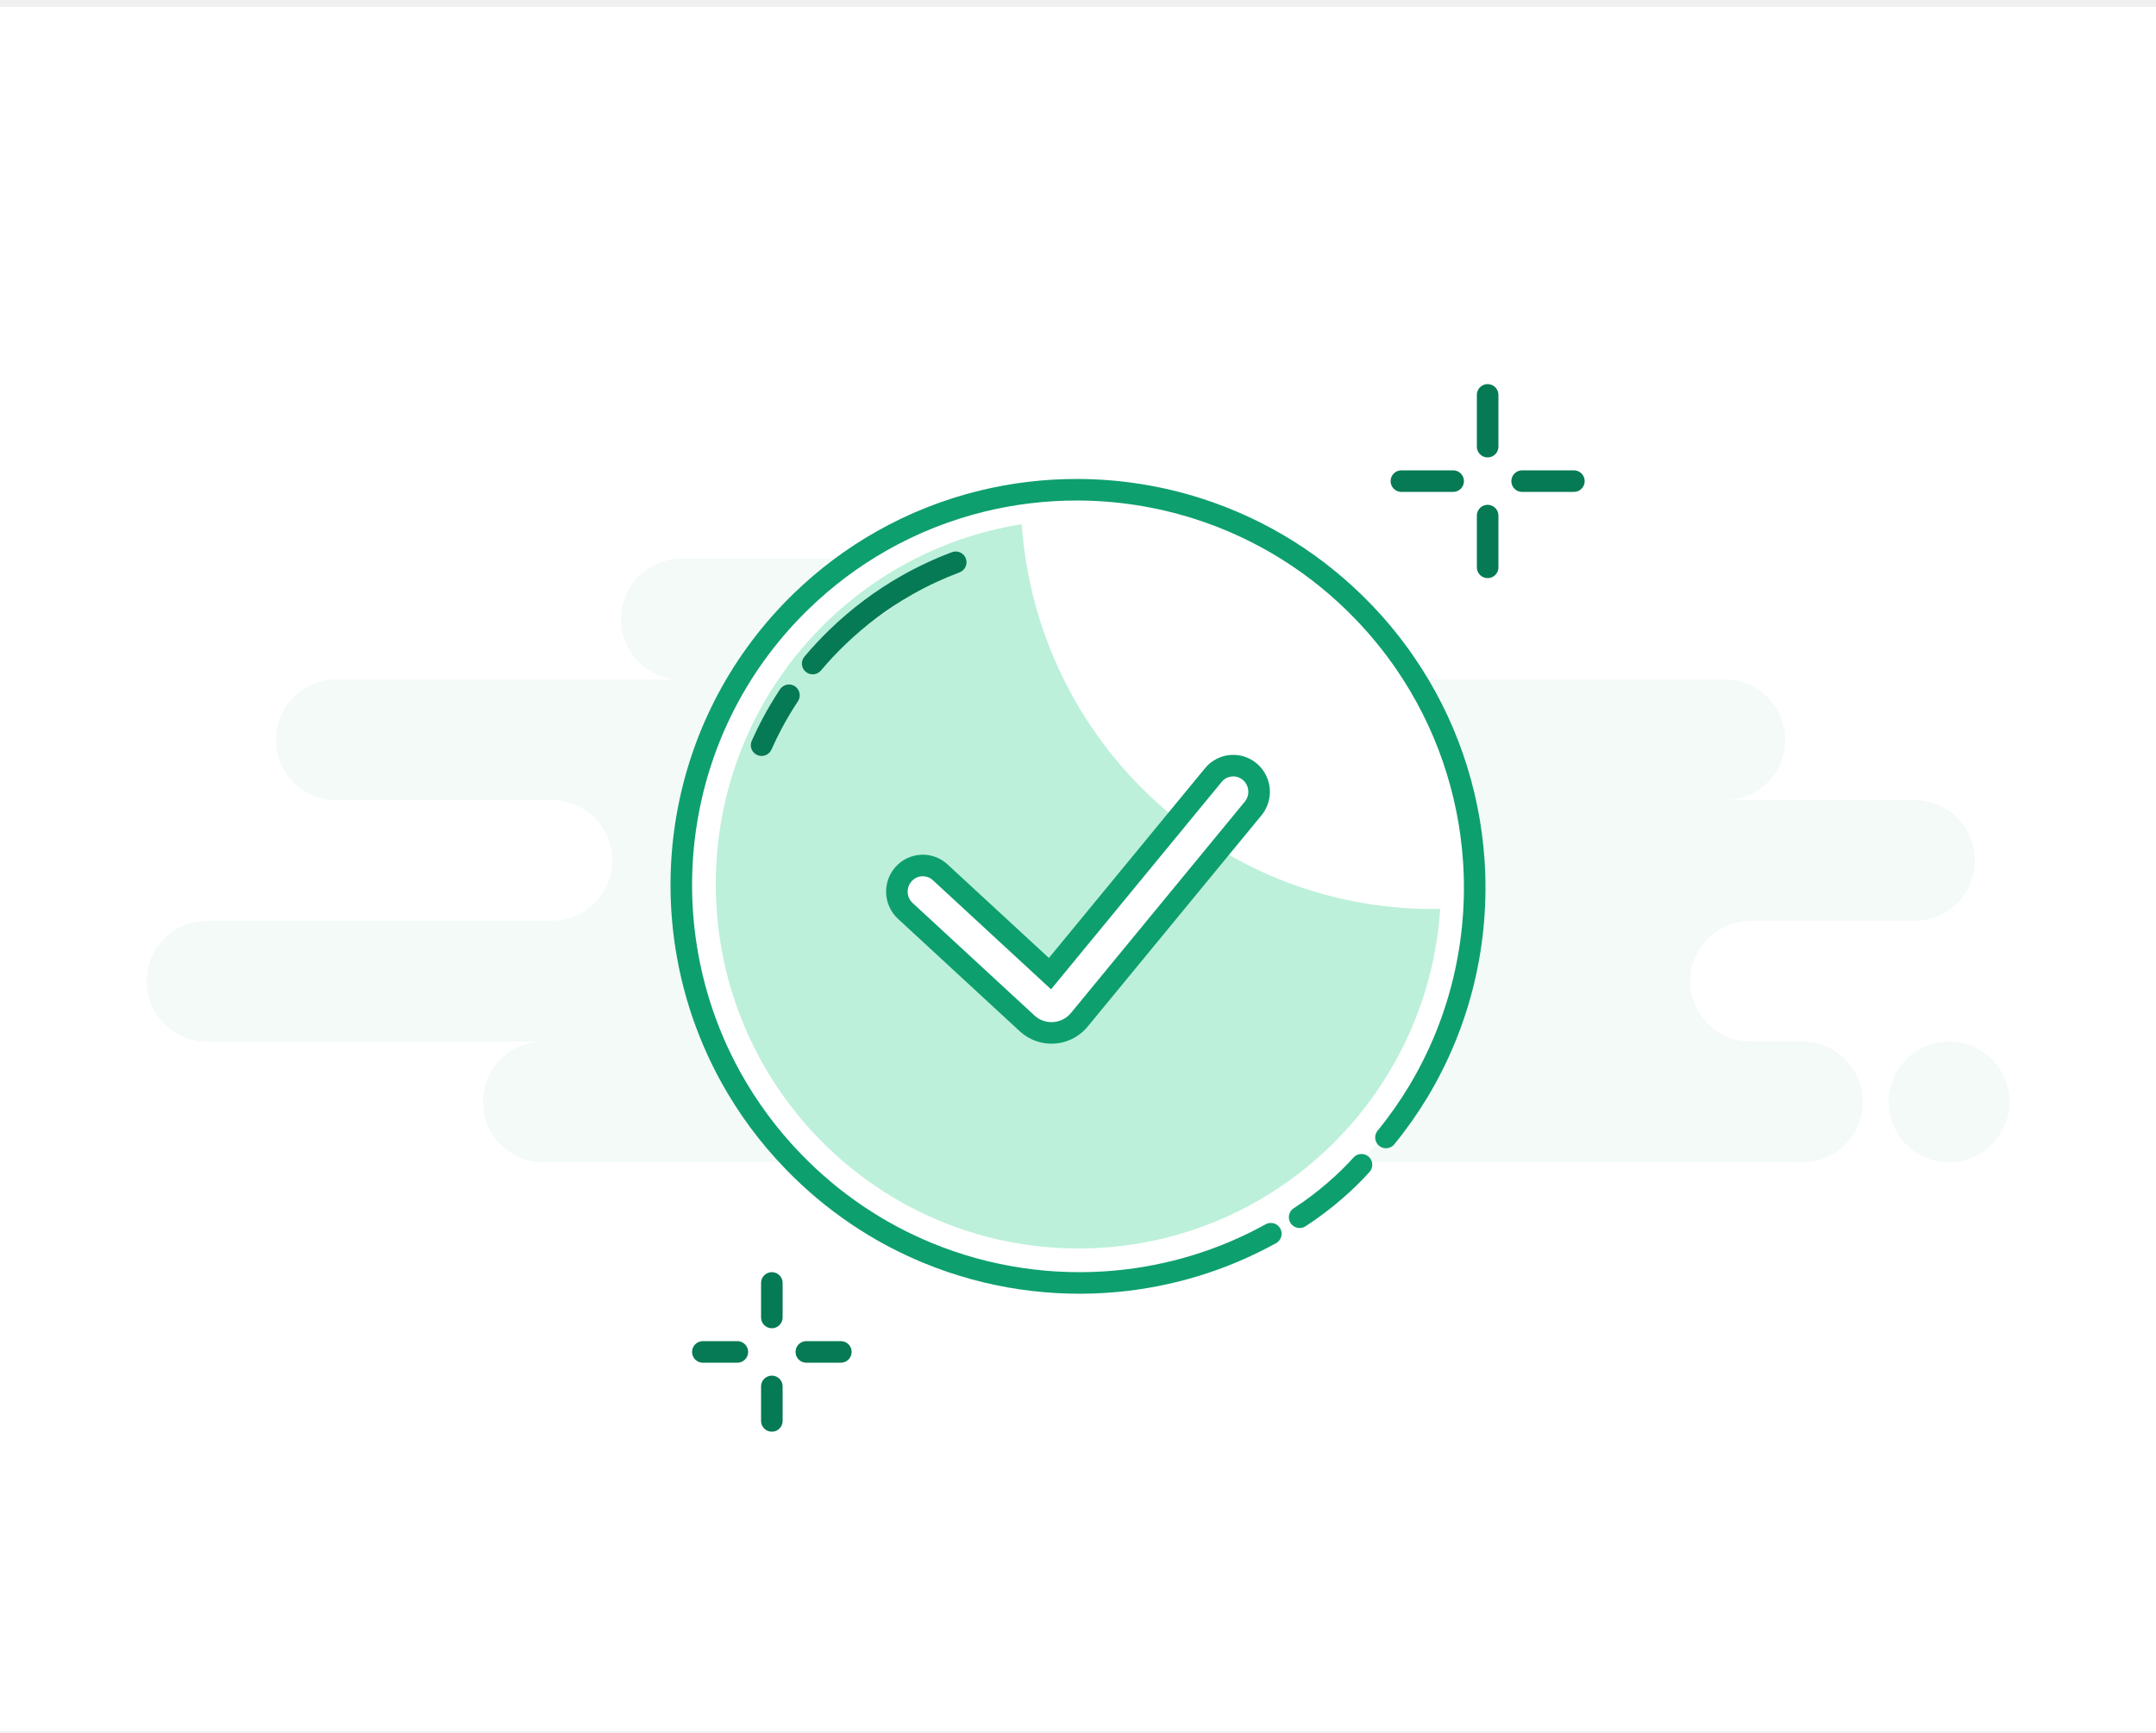
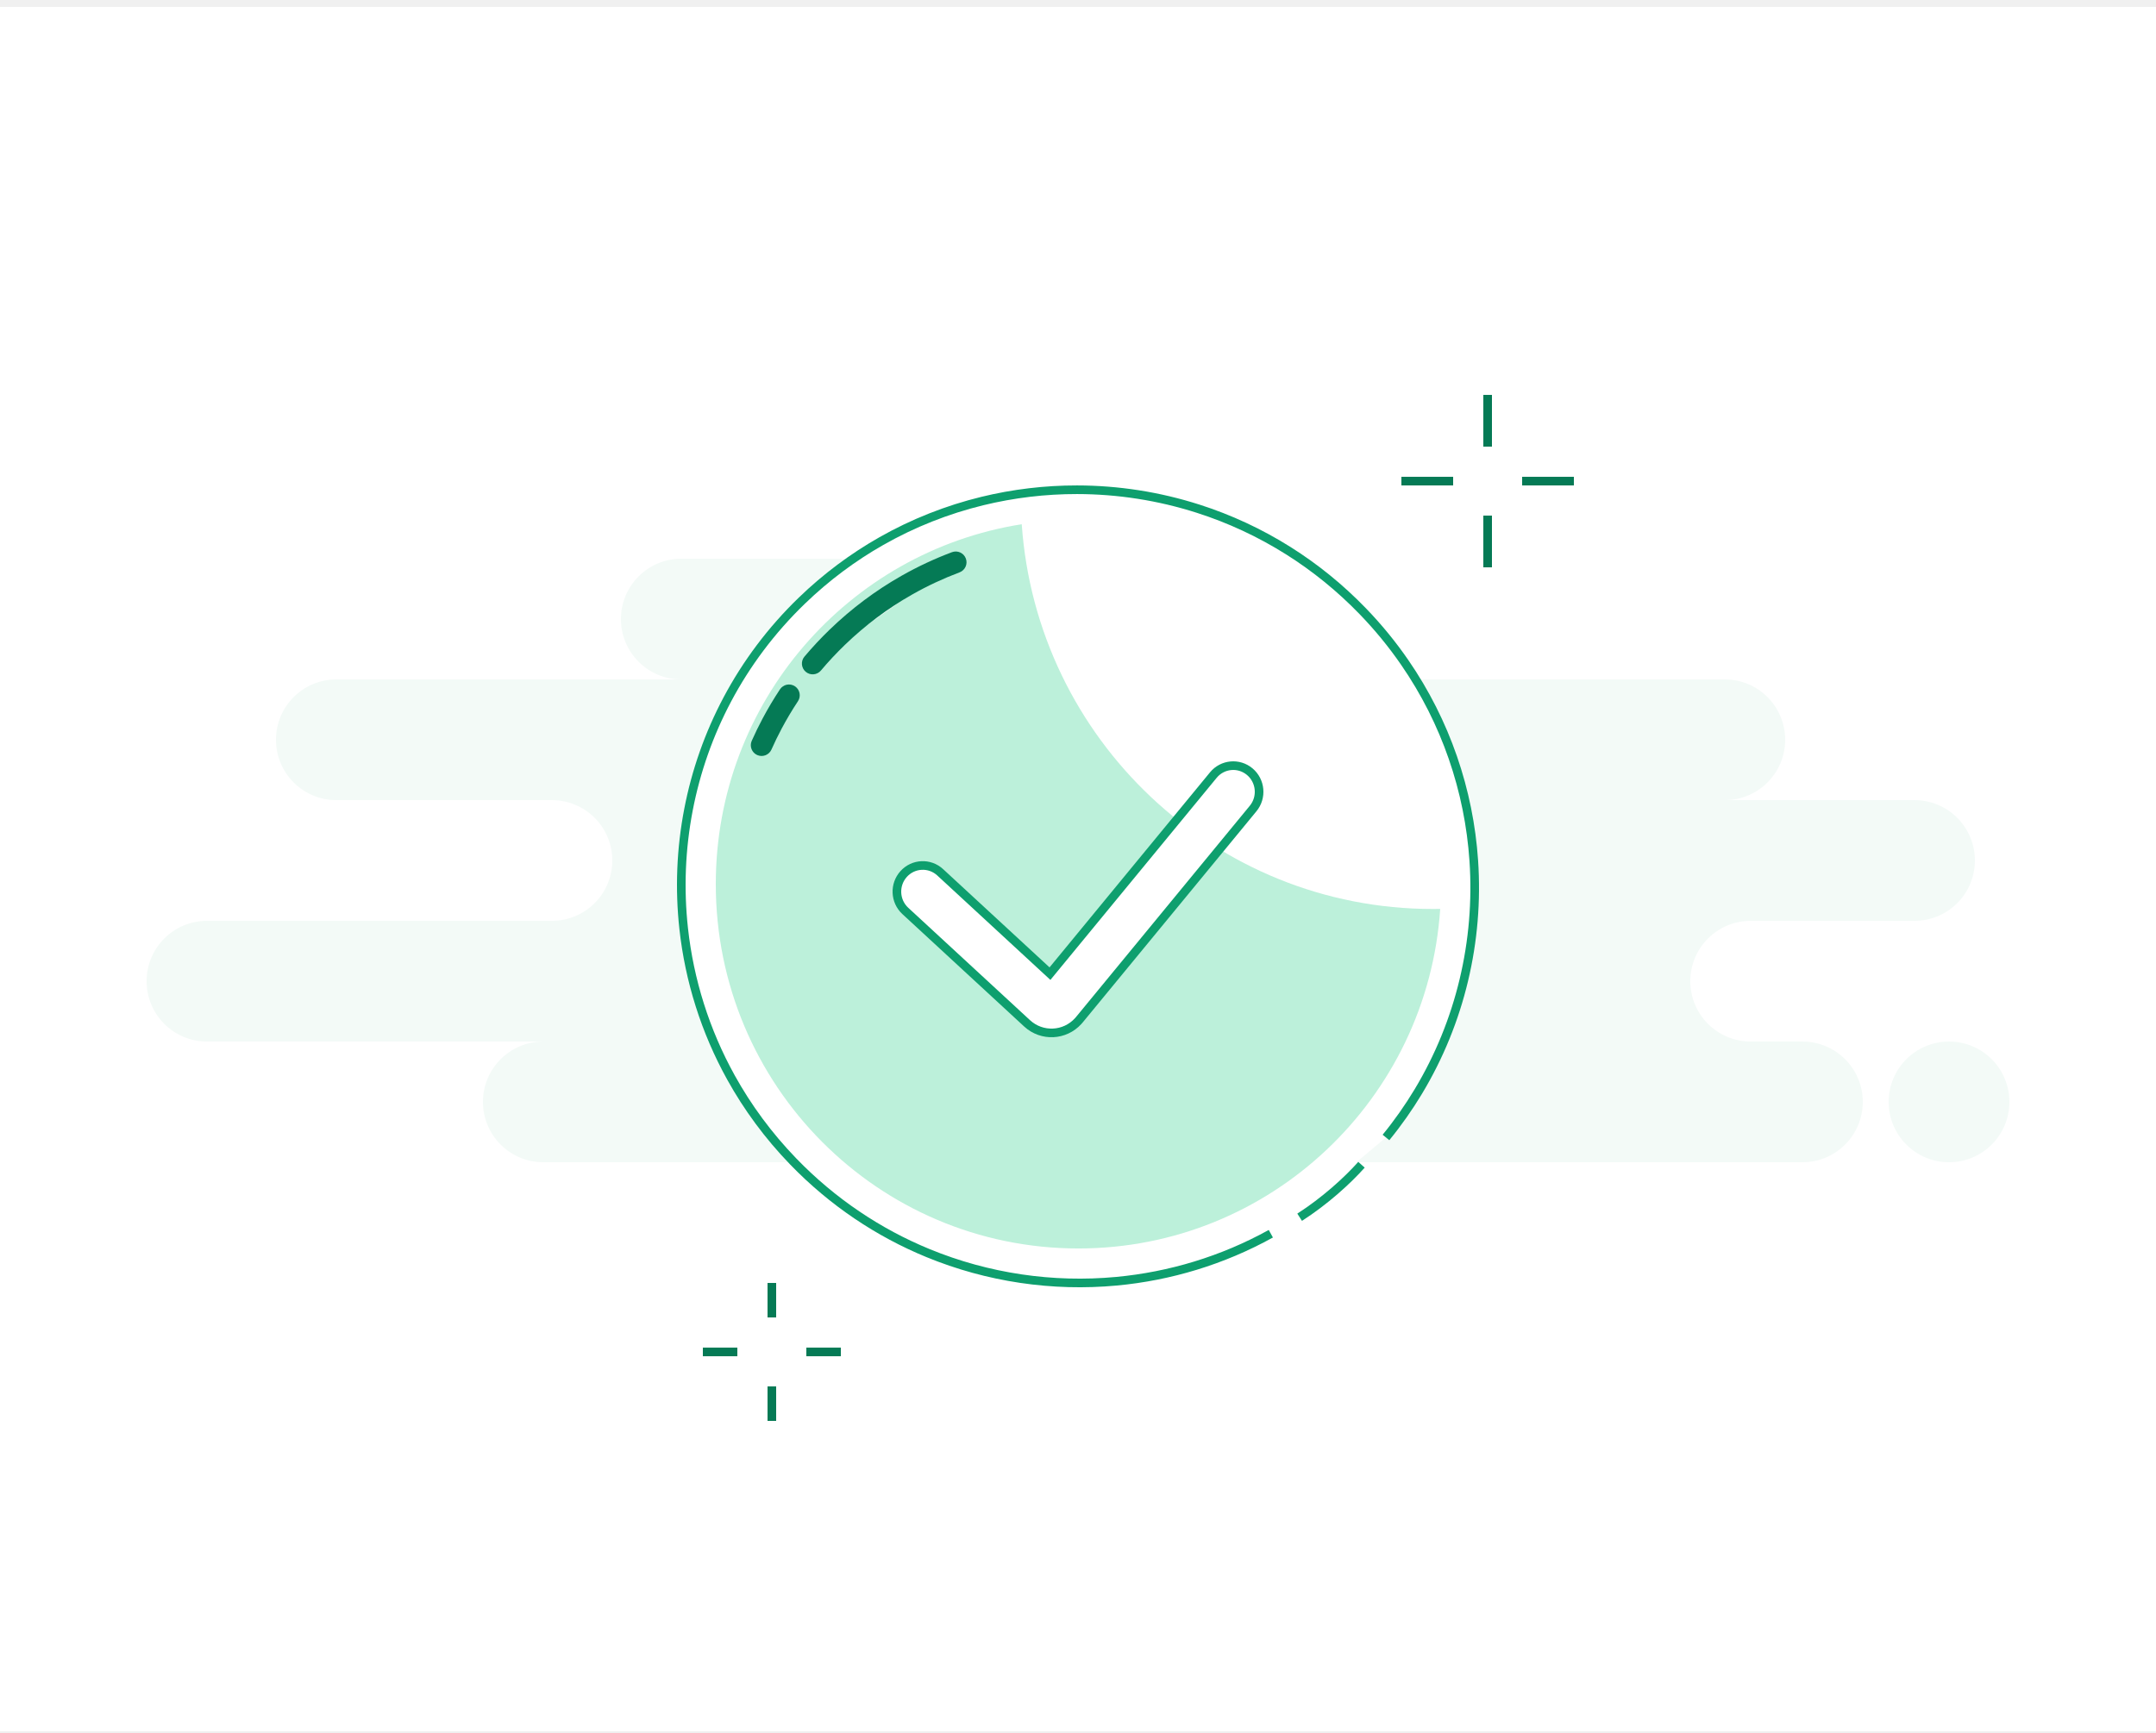
<svg xmlns="http://www.w3.org/2000/svg" width="250" height="201" viewBox="0 0 250 201" fill="none">
  <rect y="0.802" width="250" height="200" fill="white" />
  <path fill-rule="evenodd" clip-rule="evenodd" d="M63 134.802H154C154.515 134.802 155.017 134.746 155.5 134.641C155.983 134.746 156.485 134.802 157 134.802H209C212.866 134.802 216 131.668 216 127.802C216 123.936 212.866 120.802 209 120.802H203C199.134 120.802 196 117.668 196 113.802C196 109.936 199.134 106.802 203 106.802H222C225.866 106.802 229 103.668 229 99.802C229 95.936 225.866 92.802 222 92.802H200C203.866 92.802 207 89.668 207 85.802C207 81.936 203.866 78.802 200 78.802H136C139.866 78.802 143 75.668 143 71.802C143 67.936 139.866 64.802 136 64.802H79C75.134 64.802 72 67.936 72 71.802C72 75.668 75.134 78.802 79 78.802H39C35.134 78.802 32 81.936 32 85.802C32 89.668 35.134 92.802 39 92.802H64C67.866 92.802 71 95.936 71 99.802C71 103.668 67.866 106.802 64 106.802H24C20.134 106.802 17 109.936 17 113.802C17 117.668 20.134 120.802 24 120.802H63C59.134 120.802 56 123.936 56 127.802C56 131.668 59.134 134.802 63 134.802ZM226 134.802C229.866 134.802 233 131.668 233 127.802C233 123.936 229.866 120.802 226 120.802C222.134 120.802 219 123.936 219 127.802C219 131.668 222.134 134.802 226 134.802Z" fill="#F3FAF7" />
-   <path d="M172.5 45.802V51.802" stroke="#057A55" stroke-width="2.5" stroke-linecap="round" stroke-linejoin="round" />
-   <path d="M172.5 59.802V65.802" stroke="#057A55" stroke-width="2.5" stroke-linecap="round" stroke-linejoin="round" />
-   <path d="M162.5 55.802H168.5" stroke="#057A55" stroke-width="2.5" stroke-linecap="round" stroke-linejoin="round" />
-   <path d="M176.5 55.802H182.5" stroke="#057A55" stroke-width="2.5" stroke-linecap="round" stroke-linejoin="round" />
-   <path d="M89.5 148.802V152.802" stroke="#057A55" stroke-width="2.5" stroke-linecap="round" stroke-linejoin="round" />
-   <path d="M89.5 160.802V164.802" stroke="#057A55" stroke-width="2.5" stroke-linecap="round" stroke-linejoin="round" />
-   <path d="M81.5 156.802H85.5" stroke="#057A55" stroke-width="2.5" stroke-linecap="round" stroke-linejoin="round" />
-   <path d="M93.5 156.802H97.5" stroke="#057A55" stroke-width="2.5" stroke-linecap="round" stroke-linejoin="round" />
+   <path d="M172.5 45.802V51.802" stroke="#057A55" strokeWidth="2.5" strokeLinecap="round" strokeLinejoin="round" />
+   <path d="M172.5 59.802V65.802" stroke="#057A55" strokeWidth="2.5" strokeLinecap="round" strokeLinejoin="round" />
+   <path d="M162.5 55.802H168.5" stroke="#057A55" strokeWidth="2.5" strokeLinecap="round" strokeLinejoin="round" />
+   <path d="M176.5 55.802H182.5" stroke="#057A55" strokeWidth="2.5" strokeLinecap="round" strokeLinejoin="round" />
+   <path d="M89.5 148.802V152.802" stroke="#057A55" strokeWidth="2.5" strokeLinecap="round" strokeLinejoin="round" />
+   <path d="M89.5 160.802V164.802" stroke="#057A55" strokeWidth="2.5" strokeLinecap="round" strokeLinejoin="round" />
+   <path d="M81.5 156.802H85.5" stroke="#057A55" strokeWidth="2.5" strokeLinecap="round" strokeLinejoin="round" />
+   <path d="M93.5 156.802H97.5" stroke="#057A55" strokeWidth="2.5" strokeLinecap="round" strokeLinejoin="round" />
  <path fill-rule="evenodd" clip-rule="evenodd" d="M160.711 131.928C162.102 130.225 163.352 128.444 164.461 126.601C166.901 122.546 168.66 118.19 169.734 113.699C170.821 109.158 171.209 104.477 170.894 99.832C170.62 95.778 169.811 91.749 168.465 87.862C167.131 84.005 165.268 80.286 162.875 76.817C161.45 74.75 159.836 72.772 158.034 70.906C155.388 68.166 152.486 65.824 149.402 63.881C146.089 61.793 142.566 60.165 138.926 59C134.368 57.541 129.628 56.807 124.886 56.802C121.197 56.798 117.507 57.235 113.902 58.114C109.845 59.105 105.895 60.656 102.177 62.771C98.908 64.63 95.817 66.925 92.988 69.657C89.433 73.089 86.553 76.959 84.351 81.1C82.196 85.155 80.69 89.47 79.837 93.891C78.957 98.445 78.771 103.111 79.279 107.72C79.938 113.693 81.764 119.57 84.764 124.98C86.684 128.443 89.084 131.714 91.966 134.698C96.542 139.436 101.883 142.985 107.604 145.337C114.562 148.199 122.081 149.291 129.465 148.602C135.662 148.023 141.765 146.189 147.361 143.092" fill="white" />
-   <path d="M160.711 131.928C162.102 130.225 163.352 128.444 164.461 126.601C166.901 122.546 168.66 118.19 169.734 113.699C170.821 109.158 171.209 104.477 170.894 99.832C170.62 95.778 169.811 91.749 168.465 87.862C167.131 84.005 165.268 80.286 162.875 76.817C161.45 74.75 159.836 72.772 158.034 70.906C155.388 68.166 152.486 65.824 149.402 63.881C146.089 61.793 142.566 60.165 138.926 59C134.368 57.541 129.628 56.807 124.886 56.802C121.197 56.798 117.507 57.235 113.902 58.114C109.845 59.105 105.895 60.656 102.177 62.771C98.908 64.63 95.817 66.925 92.988 69.657C89.433 73.089 86.553 76.959 84.351 81.1C82.196 85.155 80.69 89.47 79.837 93.891C78.957 98.445 78.771 103.111 79.279 107.72C79.938 113.693 81.764 119.57 84.764 124.98C86.684 128.443 89.084 131.714 91.966 134.698C96.542 139.436 101.883 142.985 107.604 145.337C114.562 148.199 122.081 149.291 129.465 148.602C135.662 148.023 141.765 146.189 147.361 143.092" stroke="#0E9F6E" stroke-width="2.5" stroke-linecap="round" stroke-linejoin="round" />
+   <path d="M160.711 131.928C162.102 130.225 163.352 128.444 164.461 126.601C166.901 122.546 168.66 118.19 169.734 113.699C170.821 109.158 171.209 104.477 170.894 99.832C170.62 95.778 169.811 91.749 168.465 87.862C167.131 84.005 165.268 80.286 162.875 76.817C161.45 74.75 159.836 72.772 158.034 70.906C155.388 68.166 152.486 65.824 149.402 63.881C146.089 61.793 142.566 60.165 138.926 59C134.368 57.541 129.628 56.807 124.886 56.802C121.197 56.798 117.507 57.235 113.902 58.114C109.845 59.105 105.895 60.656 102.177 62.771C98.908 64.63 95.817 66.925 92.988 69.657C89.433 73.089 86.553 76.959 84.351 81.1C82.196 85.155 80.69 89.47 79.837 93.891C78.957 98.445 78.771 103.111 79.279 107.72C79.938 113.693 81.764 119.57 84.764 124.98C86.684 128.443 89.084 131.714 91.966 134.698C96.542 139.436 101.883 142.985 107.604 145.337C114.562 148.199 122.081 149.291 129.465 148.602C135.662 148.023 141.765 146.189 147.361 143.092" stroke="#0E9F6E" strokeWidth="2.5" strokeLinecap="round" strokeLinejoin="round" />
  <path fill-rule="evenodd" clip-rule="evenodd" d="M150.701 141.18C153.607 139.31 156.191 136.977 157.872 135.093L150.701 141.18Z" fill="white" />
-   <path d="M150.701 141.18C153.607 139.31 156.191 136.977 157.872 135.093" stroke="#0E9F6E" stroke-width="2.5" stroke-linecap="round" />
+   <path d="M150.701 141.18C153.607 139.31 156.191 136.977 157.872 135.093" stroke="#0E9F6E" strokeWidth="2.5" strokeLinecap="round" />
  <path d="M167 105.419C166.714 105.424 166.427 105.427 166.14 105.427C140.886 105.427 120.209 85.738 118.476 60.802C98.375 63.973 83 81.454 83 102.545C83 125.883 101.825 144.802 125.048 144.802C147.309 144.802 165.53 127.416 167 105.419Z" fill="#BCF0DA" />
-   <path fill-rule="evenodd" clip-rule="evenodd" d="M109.023 101.175C107.8 100.045 105.903 100.132 104.785 101.369C103.668 102.605 103.753 104.523 104.977 105.653L119.096 118.691C120.808 120.272 123.465 120.151 125.029 118.42C125.095 118.346 125.095 118.346 125.158 118.271L145.307 93.774C146.366 92.486 146.192 90.574 144.918 89.503C143.644 88.432 141.752 88.608 140.693 89.896L121.75 112.927L109.023 101.175Z" fill="white" stroke="#0E9F6E" stroke-width="2.5" stroke-linecap="round" />
+   <path fill-rule="evenodd" clip-rule="evenodd" d="M109.023 101.175C107.8 100.045 105.903 100.132 104.785 101.369C103.668 102.605 103.753 104.523 104.977 105.653L119.096 118.691C120.808 120.272 123.465 120.151 125.029 118.42C125.095 118.346 125.095 118.346 125.158 118.271L145.307 93.774C146.366 92.486 146.192 90.574 144.918 89.503C143.644 88.432 141.752 88.608 140.693 89.896L121.75 112.927L109.023 101.175Z" fill="white" stroke="#0E9F6E" strokeWidth="2.5" strokeLinecap="round" />
  <path fill-rule="evenodd" clip-rule="evenodd" d="M110.824 65.215C108.874 65.947 106.969 66.836 105.128 67.882C102.269 69.509 99.565 71.517 97.09 73.907C96.075 74.887 95.124 75.907 94.235 76.963M91.485 80.64C90.778 81.708 90.128 82.802 89.534 83.92C89.096 84.745 88.688 85.582 88.311 86.43" fill="white" />
  <path d="M111.263 66.385C111.909 66.143 112.237 65.422 111.994 64.776C111.752 64.13 111.031 63.802 110.385 64.045L111.263 66.385ZM105.128 67.882L105.746 68.969L105.128 67.882ZM97.09 73.907L96.222 73.008L97.09 73.907ZM93.279 76.158C92.834 76.686 92.902 77.475 93.43 77.919C93.958 78.364 94.747 78.296 95.191 77.768L93.279 76.158ZM92.528 81.33C92.909 80.754 92.751 79.978 92.175 79.597C91.599 79.216 90.824 79.374 90.443 79.95L92.528 81.33ZM89.534 83.92L90.638 84.506L90.638 84.506L89.534 83.92ZM87.168 85.923C86.888 86.553 87.172 87.292 87.803 87.573C88.433 87.853 89.172 87.569 89.453 86.938L87.168 85.923ZM110.385 64.045C108.373 64.799 106.409 65.716 104.51 66.796L105.746 68.969C107.529 67.955 109.374 67.094 111.263 66.385L110.385 64.045ZM104.51 66.796C101.56 68.474 98.772 70.544 96.222 73.008L97.958 74.806C100.357 72.489 102.977 70.544 105.746 68.969L104.51 66.796ZM96.222 73.008C95.176 74.017 94.195 75.069 93.279 76.158L95.191 77.768C96.052 76.745 96.975 75.756 97.958 74.806L96.222 73.008ZM90.443 79.95C89.714 81.051 89.043 82.18 88.43 83.333L90.638 84.506C91.213 83.424 91.843 82.364 92.528 81.33L90.443 79.95ZM88.43 83.333C87.978 84.184 87.557 85.048 87.168 85.923L89.453 86.938C89.818 86.117 90.213 85.306 90.638 84.506L88.43 83.333Z" fill="#057A55" />
</svg>
